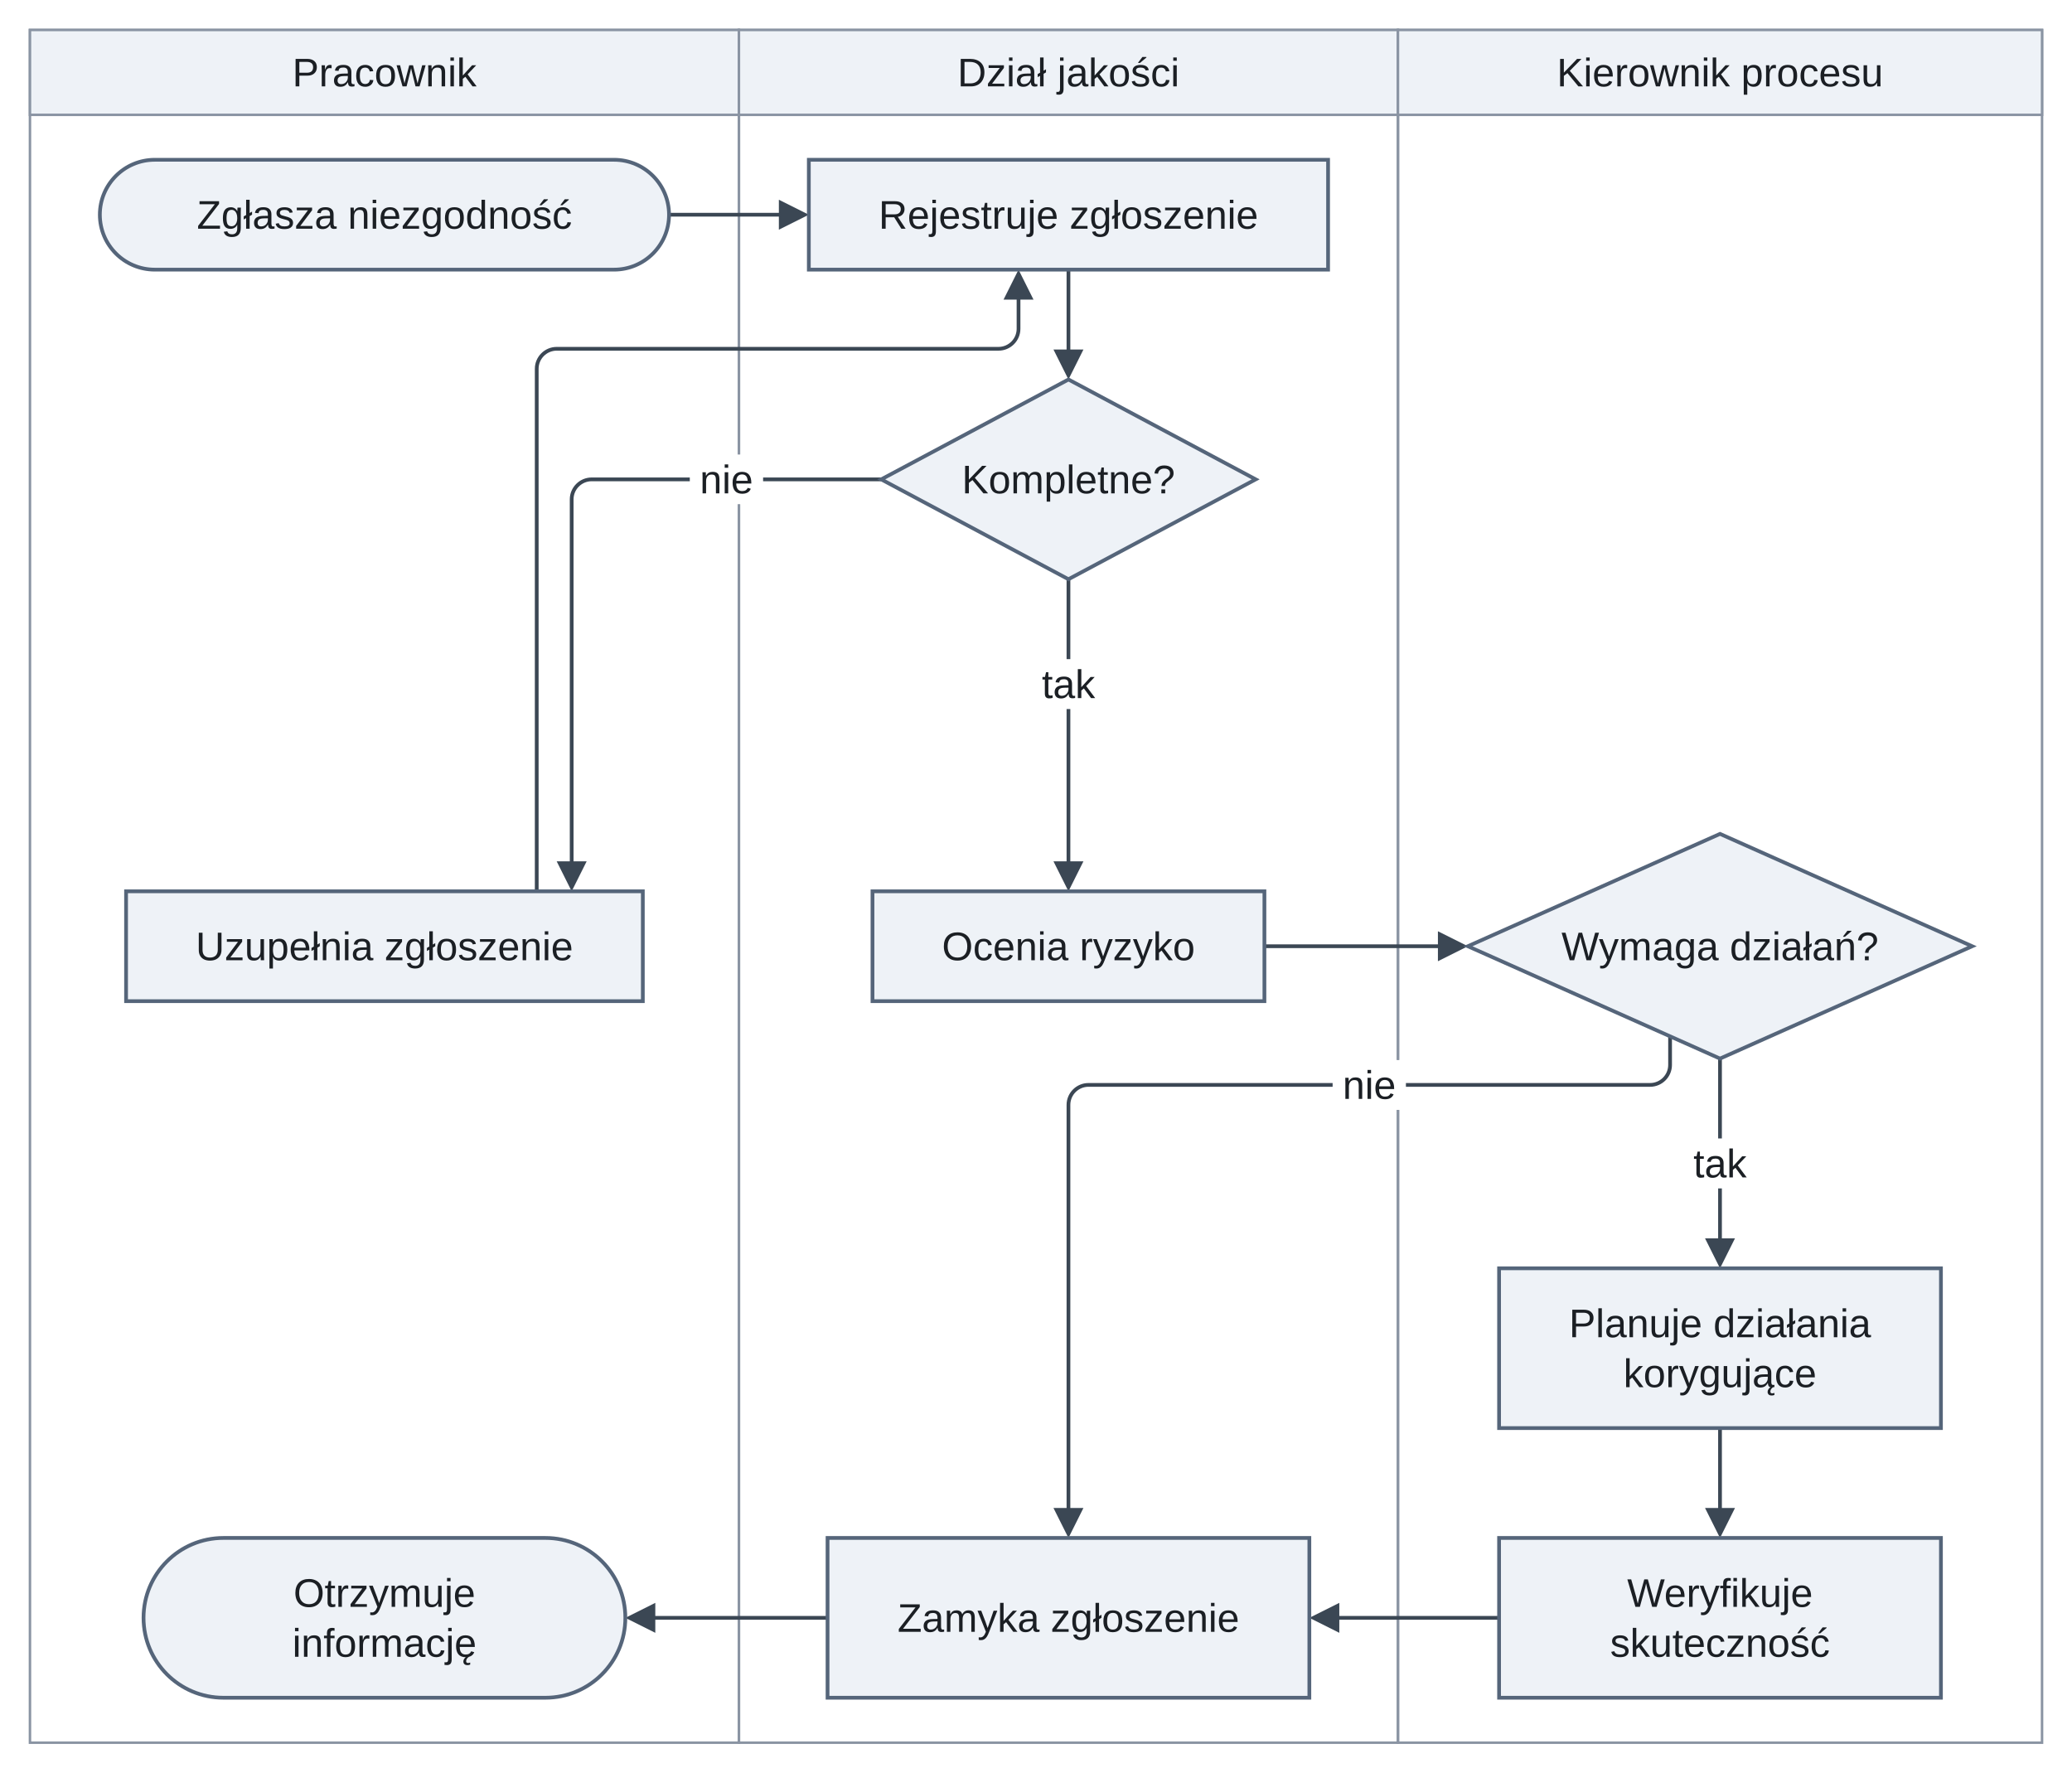
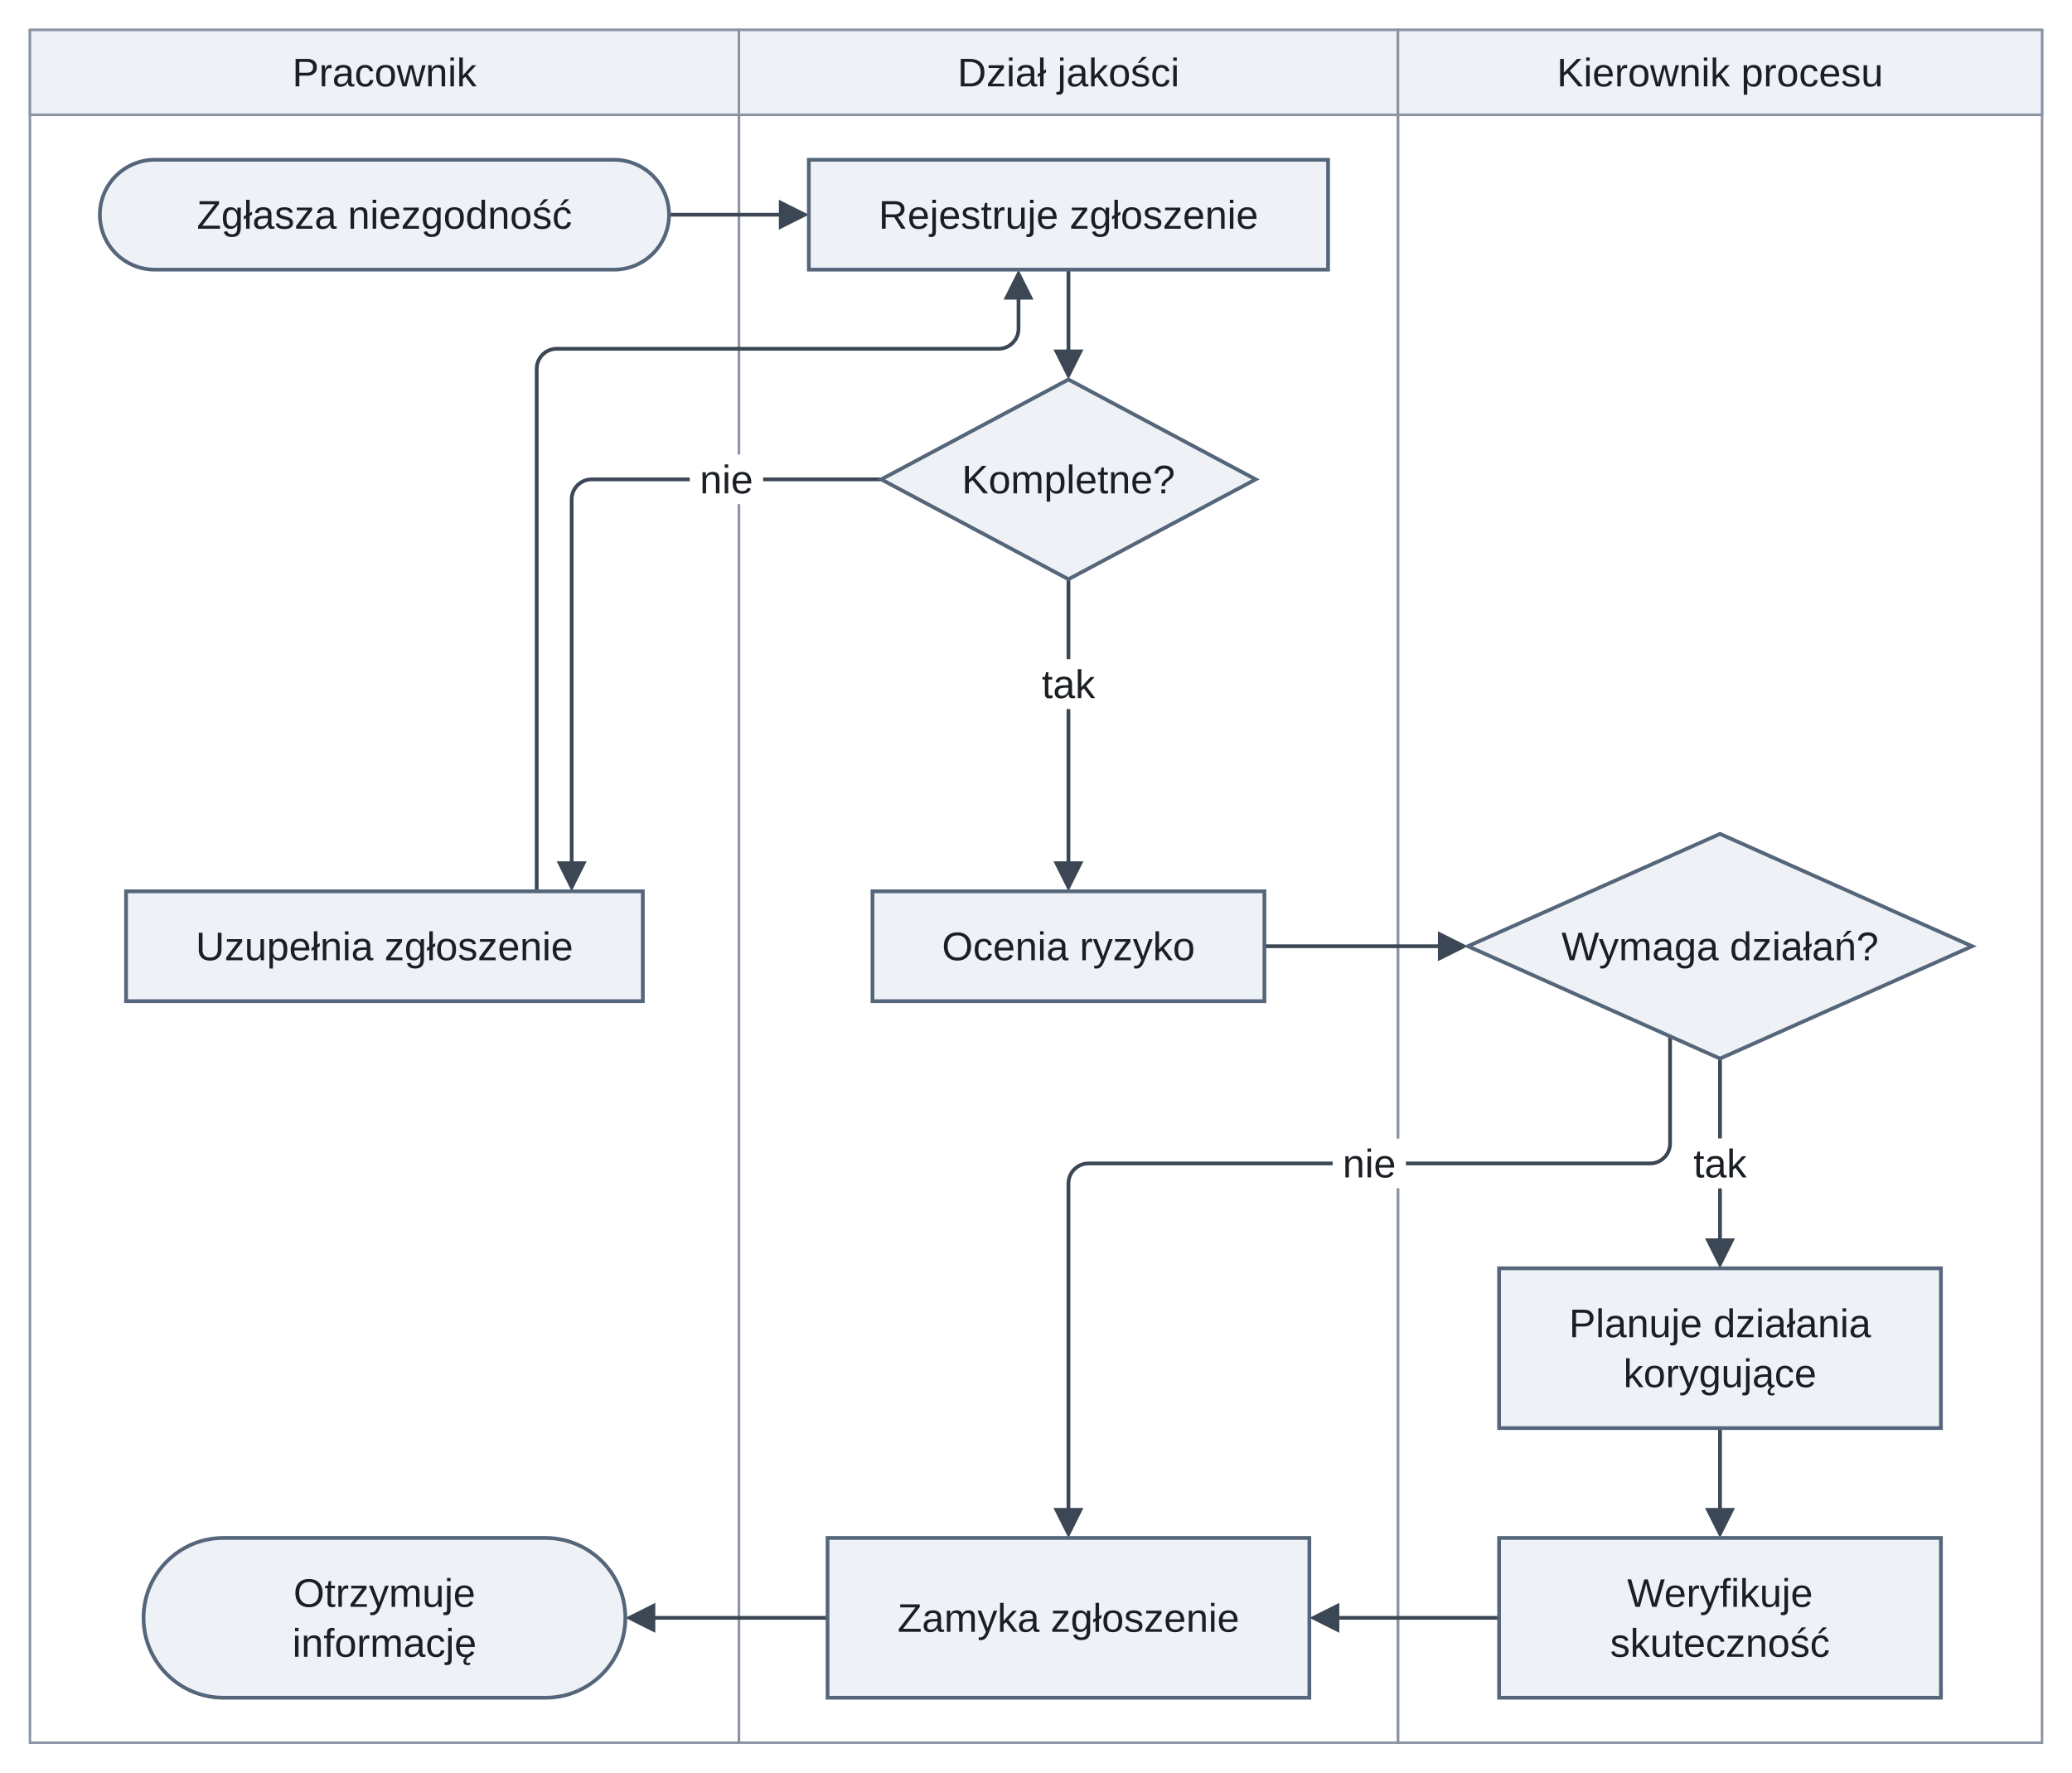
<svg xmlns="http://www.w3.org/2000/svg" version="1.1" width="830" height="710" viewBox="-12 -64 830 710" role="img" font-family="Arimo, Arial, 'Liberation Sans', sans-serif" font-size="16">
  <defs>
-     <clipPath id="label-holes-cfd1b3da">
-       <path d="M-12 -64 L818 -64 L818 646 L-12 646 M264.32 118 L264.32 138 L293.68 138 L293.68 118 M401.33 200 L401.33 220 L430.67 220 L430.67 200 M662.33 392 L662.33 412 L691.67 412 L691.67 392 M521.82 360.54 L521.82 380.54 L551.18 380.54 L551.18 360.54" />
+     <clipPath id="label-holes-67d8e10a">
+       <path d="M-12 -64 L818 -64 L818 646 L-12 646 M264.32 118 L264.32 138 L293.68 138 L293.68 118 M401.33 200 L401.33 220 L430.67 220 L430.67 200 M662.33 392 L662.33 412 L691.67 412 L691.67 392 M521.82 392 L521.82 412 L551.18 412 L551.18 392" />
    </clipPath>
  </defs>
-   <g clip-path="url(#label-holes-cfd1b3da)">
+   <g clip-path="url(#label-holes-67d8e10a)">
    <rect class="lane" x="0" y="-52" width="284" height="686" fill="none" stroke="#8a94a3" stroke-width="1" />
  </g>
  <rect class="lane-header" x="0" y="-52" width="284" height="34" fill="#eef2f7" stroke="#8a94a3" stroke-width="1" />
-   <g clip-path="url(#label-holes-cfd1b3da)">
+   <g clip-path="url(#label-holes-67d8e10a)">
    <rect class="lane" x="284" y="-52" width="264" height="686" fill="none" stroke="#8a94a3" stroke-width="1" />
  </g>
  <rect class="lane-header" x="284" y="-52" width="264" height="34" fill="#eef2f7" stroke="#8a94a3" stroke-width="1" />
-   <g clip-path="url(#label-holes-cfd1b3da)">
+   <g clip-path="url(#label-holes-67d8e10a)">
    <rect class="lane" x="548" y="-52" width="258" height="686" fill="none" stroke="#8a94a3" stroke-width="1" />
  </g>
  <rect class="lane-header" x="548" y="-52" width="258" height="34" fill="#eef2f7" stroke="#8a94a3" stroke-width="1" />
  <path class="edge" d="M256 22 L303.6 22" fill="none" stroke="#3b4754" stroke-width="1.5" />
  <path class="edge" d="M416 44 L416 79.6" fill="none" stroke="#3b4754" stroke-width="1.5" />
-   <g clip-path="url(#label-holes-cfd1b3da)">
+   <g clip-path="url(#label-holes-67d8e10a)">
    <path class="edge" d="M341 128 L225 128 C220.6 128 217 131.6 217 136 L217 168 L217 284.6" fill="none" stroke="#3b4754" stroke-width="1.5" />
  </g>
-   <g clip-path="url(#label-holes-cfd1b3da)">
+   <g clip-path="url(#label-holes-67d8e10a)">
    <path class="edge" d="M396 52.4 L396 67.7 C396 72.1 392.4 75.7 388 75.7 L211 75.7 C206.6 75.7 203 79.3 203 83.7 L203 88 L203 293" fill="none" stroke="#3b4754" stroke-width="1.5" />
  </g>
-   <g clip-path="url(#label-holes-cfd1b3da)">
+   <g clip-path="url(#label-holes-67d8e10a)">
    <path class="edge" d="M416 168 L416 284.6" fill="none" stroke="#3b4754" stroke-width="1.5" />
  </g>
  <path class="edge" d="M494.5 315 L567.6 315" fill="none" stroke="#3b4754" stroke-width="1.5" />
-   <g clip-path="url(#label-holes-cfd1b3da)">
+   <g clip-path="url(#label-holes-67d8e10a)">
    <path class="edge" d="M677 360 L677 435.6" fill="none" stroke="#3b4754" stroke-width="1.5" />
  </g>
  <path class="edge" d="M677 508 L677 543.6" fill="none" stroke="#3b4754" stroke-width="1.5" />
  <path class="edge" d="M588.5 584 L520.9 584" fill="none" stroke="#3b4754" stroke-width="1.5" />
-   <g clip-path="url(#label-holes-cfd1b3da)">
-     <path class="edge" d="M657 351.09 L657 362.54 C657 366.94 653.4 370.54 649 370.54 L424 370.54 C419.6 370.54 416 374.14 416 378.54 L416 390 L416 543.6" fill="none" stroke="#3b4754" stroke-width="1.5" />
+   <g clip-path="url(#label-holes-67d8e10a)">
+     <path class="edge" d="M657 351.09 L657 394 C657 398.4 653.4 402 649 402 L424 402 C419.6 402 416 405.6 416 410 L416 543.6" fill="none" stroke="#3b4754" stroke-width="1.5" />
  </g>
  <path class="edge" d="M319.5 584 L246.9 584" fill="none" stroke="#3b4754" stroke-width="1.5" />
  <polygon class="arrowhead" points="312,22 300,28 300,16" fill="#3b4754" />
  <polygon class="arrowhead" points="416,88 410,76 422,76" fill="#3b4754" />
  <polygon class="arrowhead" points="217,293 211,281 223,281" fill="#3b4754" />
  <polygon class="arrowhead" points="396,44 402,56 390,56" fill="#3b4754" />
  <polygon class="arrowhead" points="416,293 410,281 422,281" fill="#3b4754" />
  <polygon class="arrowhead" points="576,315 564,321 564,309" fill="#3b4754" />
  <polygon class="arrowhead" points="677,444 671,432 683,432" fill="#3b4754" />
  <polygon class="arrowhead" points="677,552 671,540 683,540" fill="#3b4754" />
  <polygon class="arrowhead" points="512.5,584 524.5,578 524.5,590" fill="#3b4754" />
  <polygon class="arrowhead" points="416,552 410,540 422,540" fill="#3b4754" />
  <polygon class="arrowhead" points="238.5,584 250.5,578 250.5,590" fill="#3b4754" />
  <rect class="node" x="28" y="0" width="228" height="44" rx="22" fill="#eef2f7" stroke="#55657a" stroke-width="1.5" />
  <rect class="node" x="312" y="0" width="208" height="44" fill="#eef2f7" stroke="#55657a" stroke-width="1.5" />
  <polygon class="node" points="416,88 491,128 416,168 341,128" fill="#eef2f7" stroke="#55657a" stroke-width="1.5" />
  <rect class="node" x="38.5" y="293" width="207" height="44" fill="#eef2f7" stroke="#55657a" stroke-width="1.5" />
  <rect class="node" x="337.5" y="293" width="157" height="44" fill="#eef2f7" stroke="#55657a" stroke-width="1.5" />
  <polygon class="node" points="677,270 778,315 677,360 576,315" fill="#eef2f7" stroke="#55657a" stroke-width="1.5" />
  <rect class="node" x="588.5" y="444" width="177" height="64" fill="#eef2f7" stroke="#55657a" stroke-width="1.5" />
  <rect class="node" x="45.5" y="552" width="193" height="64" rx="32" fill="#eef2f7" stroke="#55657a" stroke-width="1.5" />
  <rect class="node" x="319.5" y="552" width="193" height="64" fill="#eef2f7" stroke="#55657a" stroke-width="1.5" />
  <rect class="node" x="588.5" y="552" width="177" height="64" fill="#eef2f7" stroke="#55657a" stroke-width="1.5" />
  <text class="lane-title" x="142" y="-29.4" text-anchor="middle" fill="#1b1f24">Pracownik</text>
  <text class="lane-title" x="416" y="-29.4" text-anchor="middle" fill="#1b1f24">Dział jakości</text>
  <text class="lane-title" x="677" y="-29.4" text-anchor="middle" fill="#1b1f24">Kierownik procesu</text>
  <text class="node-label" x="142" y="27.6" text-anchor="middle" fill="#1b1f24">Zgłasza niezgodność</text>
  <text class="node-label" x="416" y="27.6" text-anchor="middle" fill="#1b1f24">Rejestruje zgłoszenie</text>
  <text class="node-label" x="416" y="133.6" text-anchor="middle" fill="#1b1f24">Kompletne?</text>
  <text class="node-label" x="142" y="320.6" text-anchor="middle" fill="#1b1f24">Uzupełnia zgłoszenie</text>
  <text class="node-label" x="416" y="320.6" text-anchor="middle" fill="#1b1f24">Ocenia ryzyko</text>
  <text class="node-label" x="677" y="320.6" text-anchor="middle" fill="#1b1f24">Wymaga działań?</text>
  <text class="node-label" x="677" y="471.6" text-anchor="middle" fill="#1b1f24">Planuje działania</text>
  <text class="node-label" x="677" y="491.6" text-anchor="middle" fill="#1b1f24">korygujące</text>
  <text class="node-label" x="142" y="579.6" text-anchor="middle" fill="#1b1f24">Otrzymuje</text>
  <text class="node-label" x="142" y="599.6" text-anchor="middle" fill="#1b1f24">informację</text>
  <text class="node-label" x="416" y="589.6" text-anchor="middle" fill="#1b1f24">Zamyka zgłoszenie</text>
  <text class="node-label" x="677" y="579.6" text-anchor="middle" fill="#1b1f24">Weryfikuje</text>
  <text class="node-label" x="677" y="599.6" text-anchor="middle" fill="#1b1f24">skuteczność</text>
  <text class="edge-label" x="279" y="133.6" text-anchor="middle" fill="#1b1f24">nie</text>
  <text class="edge-label" x="416" y="215.6" text-anchor="middle" fill="#1b1f24">tak</text>
  <text class="edge-label" x="677" y="407.6" text-anchor="middle" fill="#1b1f24">tak</text>
-   <text class="edge-label" x="536.5" y="376.14" text-anchor="middle" fill="#1b1f24">nie</text>
+   <text class="edge-label" x="536.5" y="407.6" text-anchor="middle" fill="#1b1f24">nie</text>
</svg>
